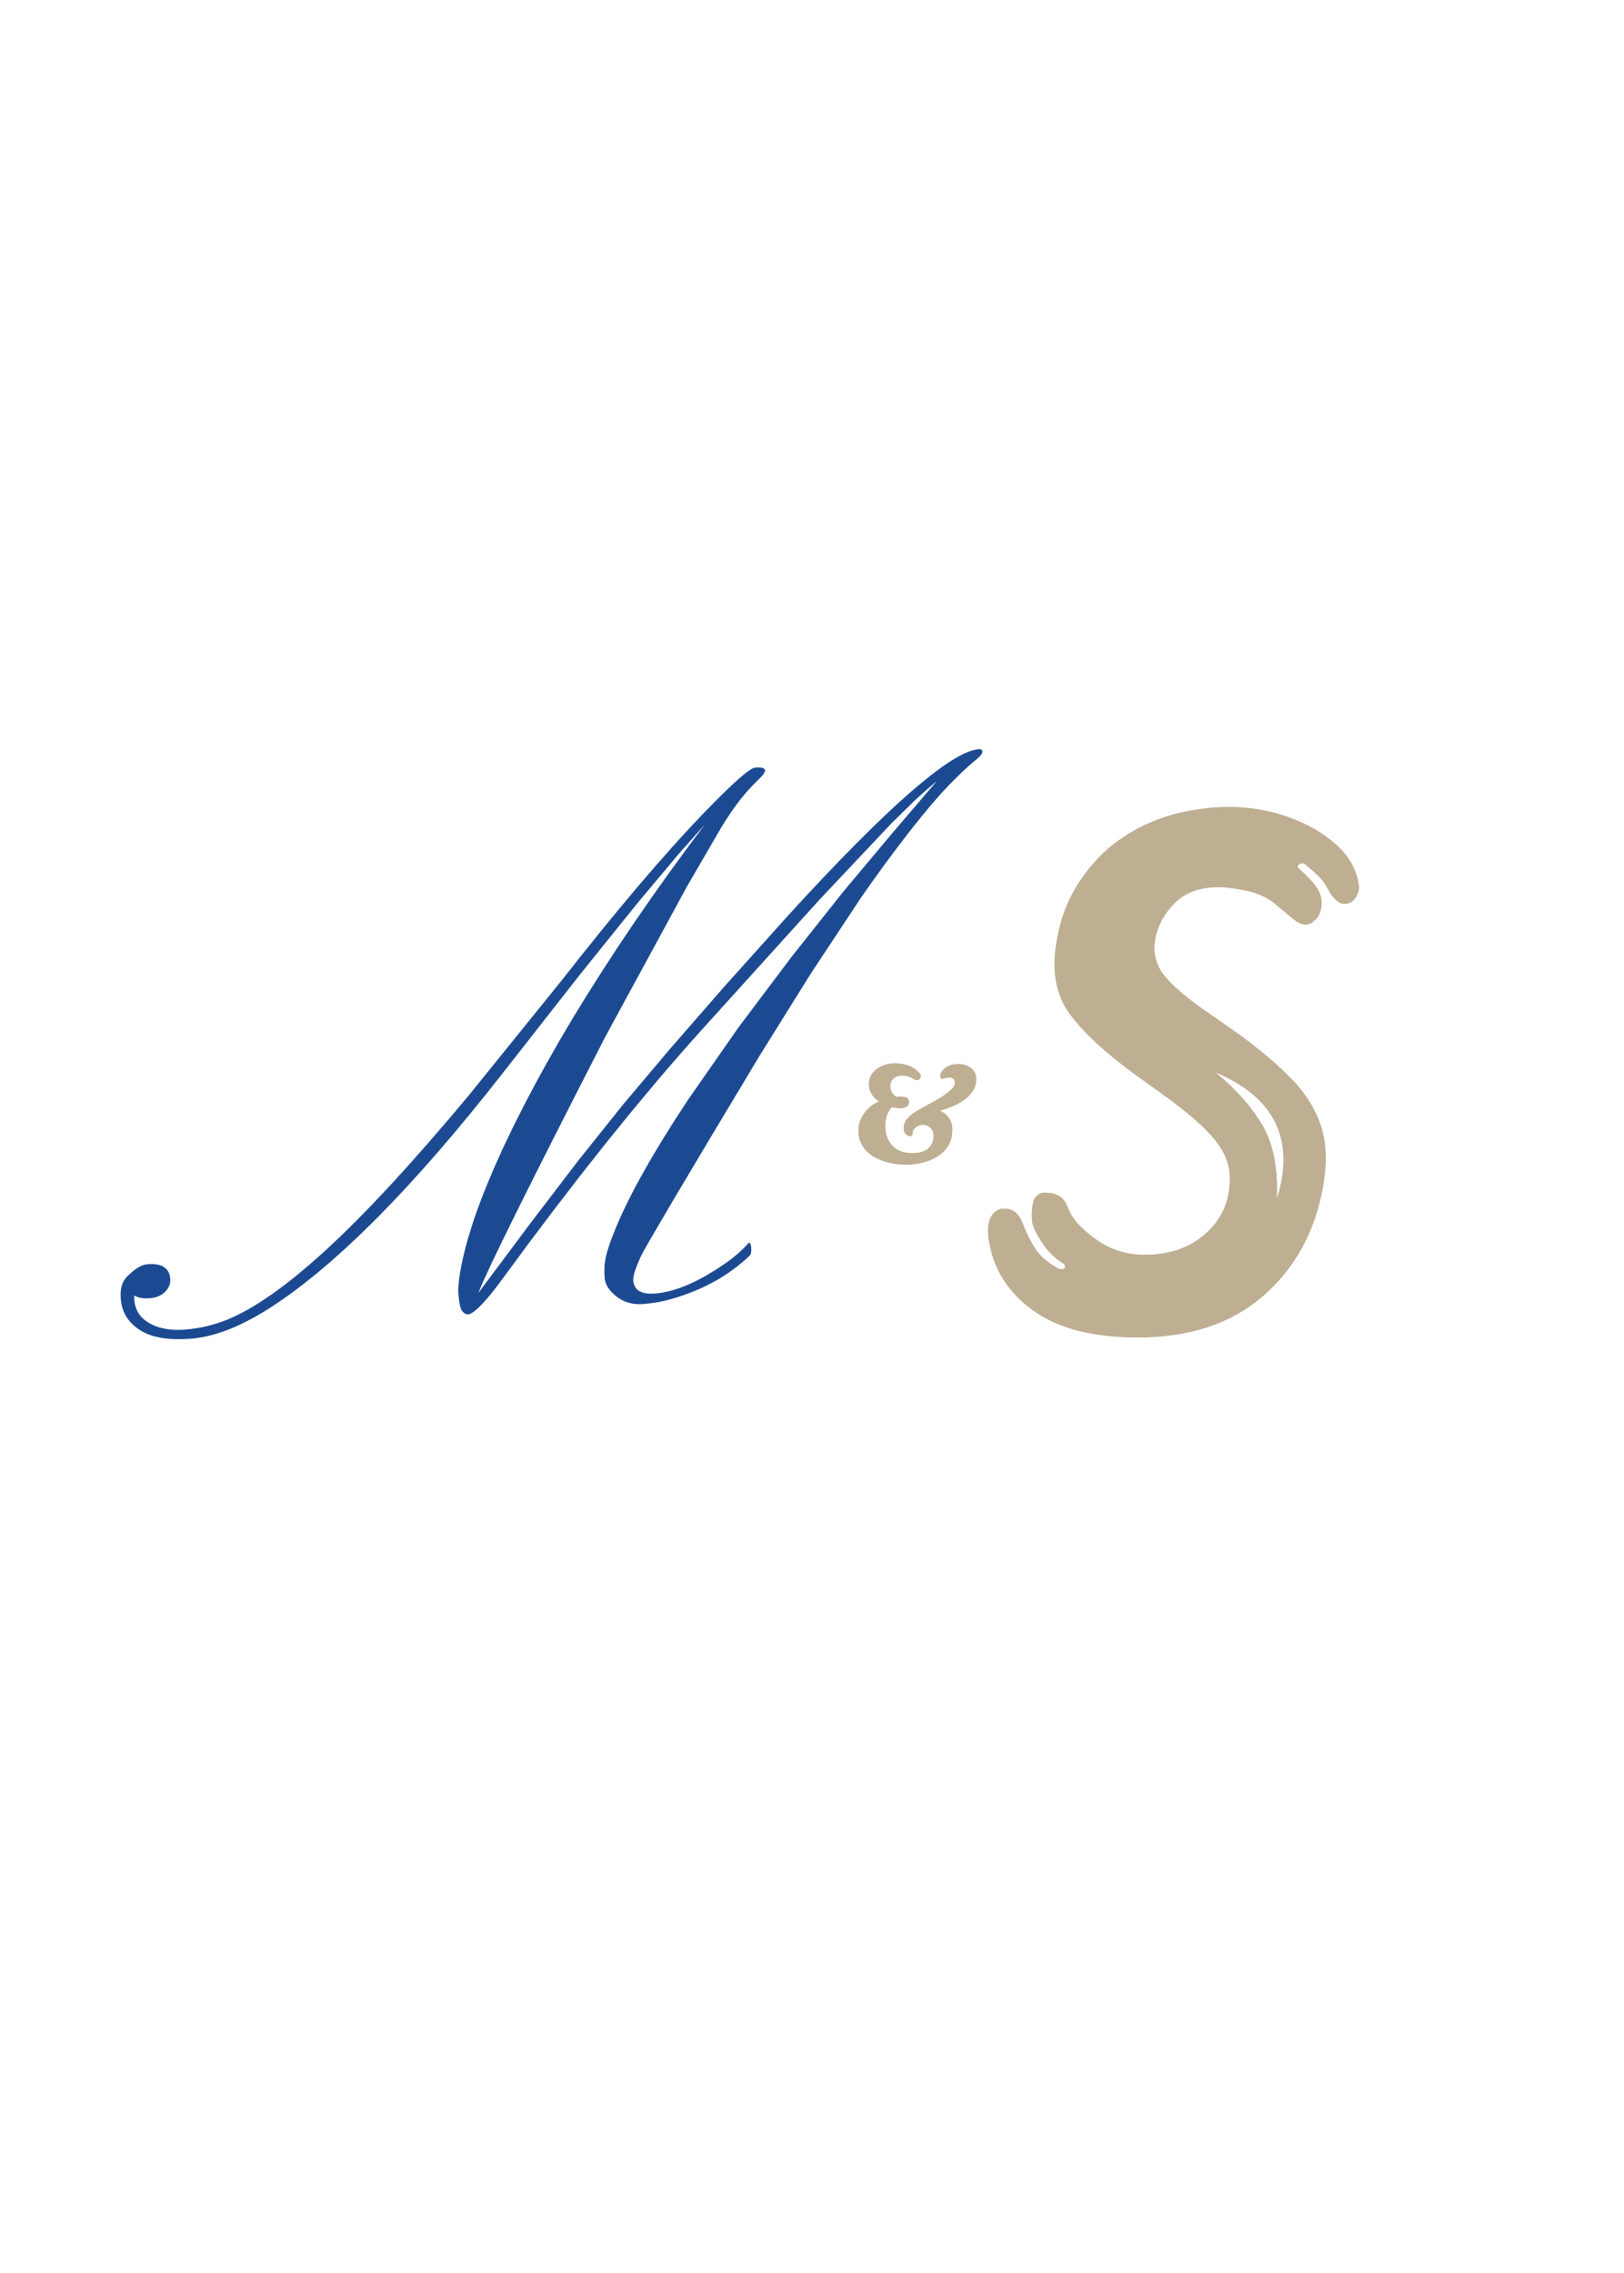
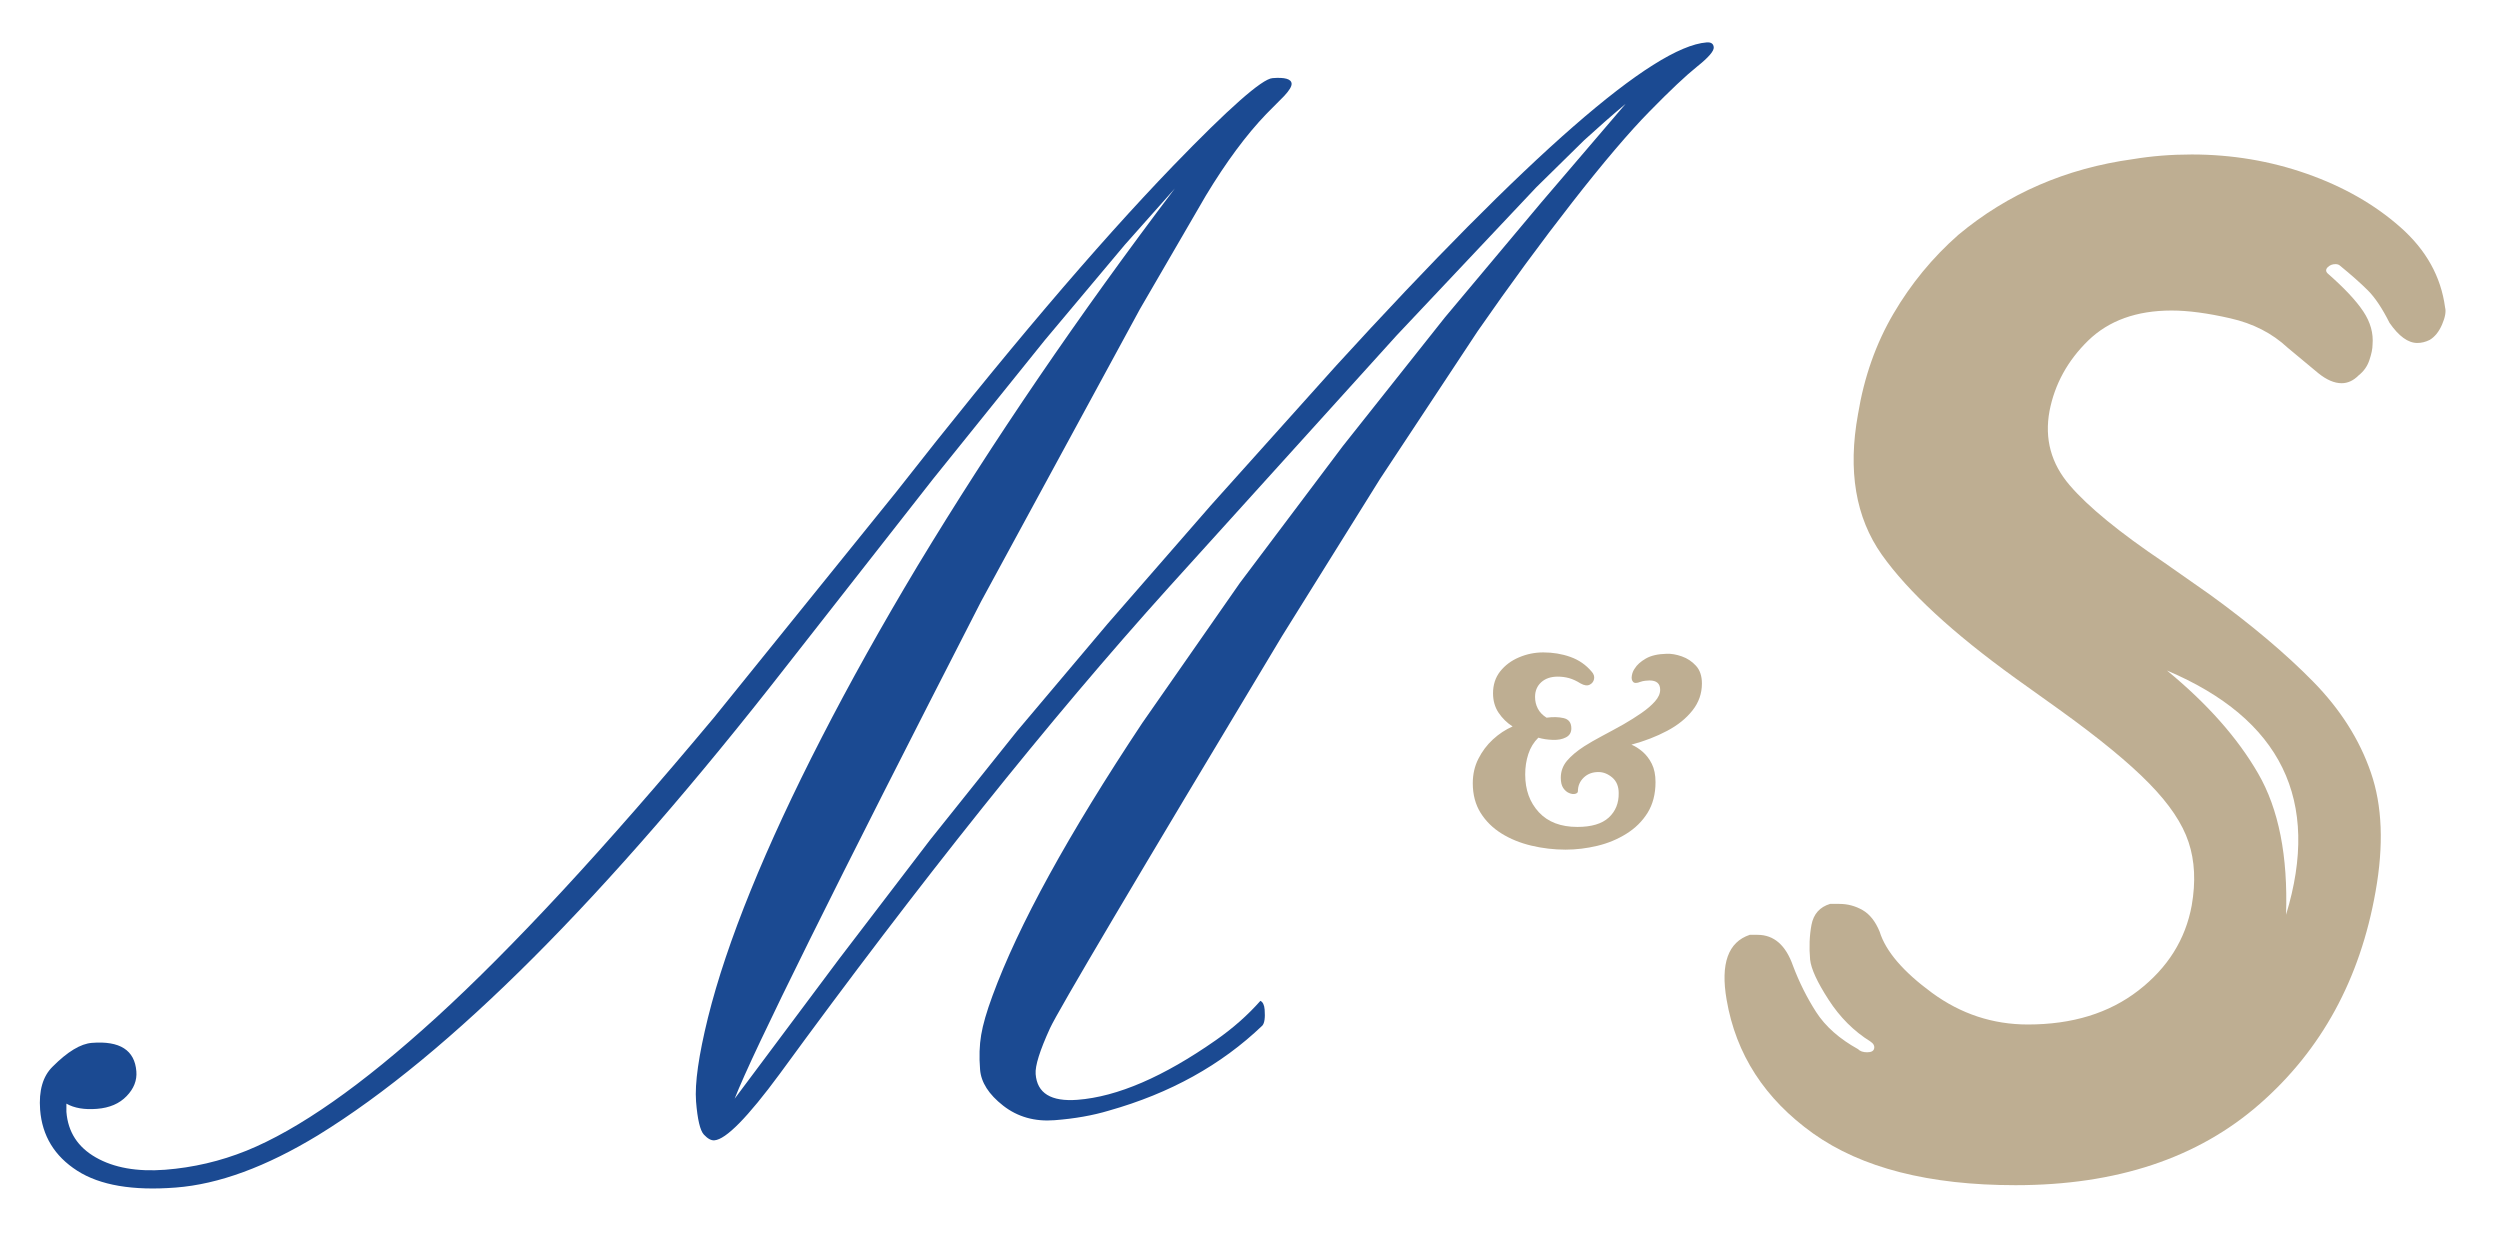
- <svg xmlns="http://www.w3.org/2000/svg" width="480" zoomAndPan="magnify" viewBox="0 0 360 504" height="672" preserveAspectRatio="xMidYMid meet" version="1.0">
+ <svg xmlns="http://www.w3.org/2000/svg" version="1.0" preserveAspectRatio="xMidYMid meet" viewBox="22.185 161.28 285.378 142.128" zoomAndPan="magnify" style="max-height: 500px" width="285.378" height="142.128">
  <defs>
    <g />
  </defs>
-   <g fill="#1b4a92" fill-opacity="1">
+   <g fill-opacity="1" fill="#1b4a92">
    <g transform="translate(51.56173, 296.043)">
      <g>
-         <path d="M 88.844 -12.156 C 89.008 -9.969 90.602 -8.988 93.625 -9.219 C 98.176 -9.57 103.441 -11.844 109.422 -16.031 C 111.359 -17.383 113.051 -18.879 114.5 -20.516 C 114.781 -20.379 114.941 -20.047 114.984 -19.516 C 115.055 -18.578 114.969 -17.969 114.719 -17.688 C 110.02 -13.188 104.18 -9.953 97.203 -7.984 C 95.359 -7.43 93.297 -7.066 91.016 -6.891 C 88.742 -6.711 86.785 -7.266 85.141 -8.547 C 83.492 -9.836 82.613 -11.211 82.5 -12.672 C 82.383 -14.141 82.426 -15.457 82.625 -16.625 C 82.82 -17.801 83.25 -19.281 83.906 -21.062 C 86.852 -29.102 92.555 -39.492 101.016 -52.234 L 112.156 -68.219 L 123.922 -83.859 L 135.562 -98.531 L 146.578 -111.672 L 156.188 -122.906 C 154.719 -121.676 153.145 -120.297 151.469 -118.766 L 145.984 -113.375 L 130.047 -96.469 L 104 -67.672 C 90.457 -52.648 75.664 -34.148 59.625 -12.172 C 55.969 -7.211 53.484 -4.688 52.172 -4.594 C 51.805 -4.562 51.406 -4.781 50.969 -5.25 C 50.539 -5.719 50.242 -6.977 50.078 -9.031 C 49.922 -11.094 50.375 -14.281 51.438 -18.594 C 52.508 -22.906 54.133 -27.742 56.312 -33.109 C 58.488 -38.473 61.188 -44.285 64.406 -50.547 C 67.625 -56.816 71.281 -63.363 75.375 -70.188 C 83.988 -84.438 93.773 -98.789 104.734 -113.25 L 99.016 -106.812 L 89.906 -95.953 L 77.125 -80.078 L 60.438 -58.781 C 39.789 -32.289 21.953 -14.422 6.922 -5.172 C 0.992 -1.566 -4.414 0.422 -9.312 0.797 C -14.219 1.18 -17.969 0.539 -20.562 -1.125 C -23.156 -2.789 -24.566 -5.109 -24.797 -8.078 C -24.961 -10.266 -24.488 -11.906 -23.375 -13 C -21.664 -14.719 -20.164 -15.625 -18.875 -15.719 C -15.688 -15.969 -14 -14.883 -13.812 -12.469 C -13.727 -11.438 -14.098 -10.492 -14.922 -9.641 C -15.742 -8.785 -16.867 -8.301 -18.297 -8.188 C -19.734 -8.07 -20.898 -8.27 -21.797 -8.781 L -21.797 -7.844 C -21.617 -5.551 -20.5 -3.816 -18.438 -2.641 C -16.375 -1.461 -13.738 -0.992 -10.531 -1.234 C -7.32 -1.484 -4.227 -2.207 -1.25 -3.406 C 1.727 -4.613 5.008 -6.473 8.594 -8.984 C 12.188 -11.492 16.148 -14.723 20.484 -18.672 C 24.816 -22.629 29.602 -27.438 34.844 -33.094 C 40.082 -38.75 45.848 -45.344 52.141 -52.875 L 72.906 -78.578 C 85.188 -94.273 95.727 -106.691 104.531 -115.828 C 110.895 -122.41 114.676 -125.75 115.875 -125.844 C 117.289 -125.957 118.02 -125.75 118.062 -125.219 C 118.082 -124.906 117.801 -124.438 117.219 -123.812 L 115.172 -121.75 C 112.891 -119.375 110.586 -116.266 108.266 -112.422 L 100.75 -99.484 L 82.609 -66.094 C 65.922 -33.562 56.547 -14.645 54.484 -9.344 L 66.406 -25.297 L 76.781 -38.875 L 86.688 -51.266 L 97.078 -63.578 L 108.859 -77.094 L 123.141 -93.016 C 145.172 -117.141 159.27 -129.441 165.438 -129.922 C 165.945 -129.961 166.219 -129.773 166.25 -129.359 C 166.281 -128.93 165.648 -128.203 164.359 -127.172 C 163.078 -126.148 161.27 -124.445 158.938 -122.062 C 156.602 -119.688 153.664 -116.234 150.125 -111.703 C 146.594 -107.18 142.984 -102.266 139.297 -96.953 L 128.156 -80.094 L 116.953 -62.125 C 100.203 -34.258 91.379 -19.348 90.484 -17.391 C 89.316 -14.836 88.77 -13.094 88.844 -12.156 Z M 88.844 -12.156 " />
+         <path d="M 88.844 -12.156 C 89.008 -9.969 90.602 -8.988 93.625 -9.219 C 98.176 -9.57 103.441 -11.844 109.422 -16.031 C 111.359 -17.383 113.051 -18.879 114.5 -20.516 C 114.781 -20.379 114.941 -20.047 114.984 -19.516 C 115.055 -18.578 114.969 -17.969 114.719 -17.688 C 110.02 -13.188 104.18 -9.953 97.203 -7.984 C 95.359 -7.43 93.297 -7.066 91.016 -6.891 C 88.742 -6.711 86.785 -7.266 85.141 -8.547 C 83.492 -9.836 82.613 -11.211 82.5 -12.672 C 82.383 -14.141 82.426 -15.457 82.625 -16.625 C 82.82 -17.801 83.25 -19.281 83.906 -21.062 C 86.852 -29.102 92.555 -39.492 101.016 -52.234 L 112.156 -68.219 L 123.922 -83.859 L 135.562 -98.531 L 146.578 -111.672 L 156.188 -122.906 C 154.719 -121.676 153.145 -120.297 151.469 -118.766 L 145.984 -113.375 L 130.047 -96.469 L 104 -67.672 C 90.457 -52.648 75.664 -34.148 59.625 -12.172 C 55.969 -7.211 53.484 -4.688 52.172 -4.594 C 51.805 -4.562 51.406 -4.781 50.969 -5.25 C 50.539 -5.719 50.242 -6.977 50.078 -9.031 C 49.922 -11.094 50.375 -14.281 51.438 -18.594 C 52.508 -22.906 54.133 -27.742 56.312 -33.109 C 58.488 -38.473 61.188 -44.285 64.406 -50.547 C 67.625 -56.816 71.281 -63.363 75.375 -70.188 C 83.988 -84.438 93.773 -98.789 104.734 -113.25 L 99.016 -106.812 L 89.906 -95.953 L 77.125 -80.078 L 60.438 -58.781 C 39.789 -32.289 21.953 -14.422 6.922 -5.172 C 0.992 -1.566 -4.414 0.422 -9.312 0.797 C -14.219 1.18 -17.969 0.539 -20.562 -1.125 C -23.156 -2.789 -24.566 -5.109 -24.797 -8.078 C -24.961 -10.266 -24.488 -11.906 -23.375 -13 C -21.664 -14.719 -20.164 -15.625 -18.875 -15.719 C -15.688 -15.969 -14 -14.883 -13.812 -12.469 C -13.727 -11.438 -14.098 -10.492 -14.922 -9.641 C -15.742 -8.785 -16.867 -8.301 -18.297 -8.188 C -19.734 -8.07 -20.898 -8.27 -21.797 -8.781 L -21.797 -7.844 C -21.617 -5.551 -20.5 -3.816 -18.438 -2.641 C -16.375 -1.461 -13.738 -0.992 -10.531 -1.234 C -7.32 -1.484 -4.227 -2.207 -1.25 -3.406 C 1.727 -4.613 5.008 -6.473 8.594 -8.984 C 12.188 -11.492 16.148 -14.723 20.484 -18.672 C 24.816 -22.629 29.602 -27.438 34.844 -33.094 C 40.082 -38.75 45.848 -45.344 52.141 -52.875 L 72.906 -78.578 C 85.188 -94.273 95.727 -106.691 104.531 -115.828 C 110.895 -122.41 114.676 -125.75 115.875 -125.844 C 117.289 -125.957 118.02 -125.75 118.062 -125.219 C 118.082 -124.906 117.801 -124.438 117.219 -123.812 L 115.172 -121.75 C 112.891 -119.375 110.586 -116.266 108.266 -112.422 L 100.75 -99.484 L 82.609 -66.094 C 65.922 -33.562 56.547 -14.645 54.484 -9.344 L 66.406 -25.297 L 76.781 -38.875 L 86.688 -51.266 L 97.078 -63.578 L 108.859 -77.094 L 123.141 -93.016 C 145.172 -117.141 159.27 -129.441 165.438 -129.922 C 165.945 -129.961 166.219 -129.773 166.25 -129.359 C 166.281 -128.93 165.648 -128.203 164.359 -127.172 C 163.078 -126.148 161.27 -124.445 158.938 -122.062 C 156.602 -119.688 153.664 -116.234 150.125 -111.703 C 146.594 -107.18 142.984 -102.266 139.297 -96.953 L 128.156 -80.094 L 116.953 -62.125 C 100.203 -34.258 91.379 -19.348 90.484 -17.391 C 89.316 -14.836 88.77 -13.094 88.844 -12.156 Z M 88.844 -12.156" />
      </g>
    </g>
  </g>
-   <g fill="#beae92" fill-opacity="1">
+   <g fill-opacity="1" fill="#beae92">
    <g transform="translate(215.0455, 295.5081)">
      <g>
-         <path d="M 4.234 -20.109 C 3.523 -24.223 4.406 -26.691 6.875 -27.516 L 7.766 -27.516 C 9.641 -27.516 10.988 -26.336 11.812 -23.984 C 12.52 -22.109 13.398 -20.348 14.453 -18.703 C 15.516 -17.055 17.109 -15.645 19.234 -14.469 C 19.461 -14.227 19.812 -14.109 20.281 -14.109 C 20.75 -14.109 21.016 -14.254 21.078 -14.547 C 21.141 -14.848 20.992 -15.113 20.641 -15.344 C 18.754 -16.52 17.164 -18.109 15.875 -20.109 C 14.582 -22.109 13.879 -23.633 13.766 -24.688 C 13.641 -26.102 13.691 -27.426 13.922 -28.656 C 14.16 -29.895 14.867 -30.691 16.047 -31.047 L 17.109 -31.047 C 18.047 -31.047 18.926 -30.812 19.75 -30.344 C 20.57 -29.875 21.223 -29.051 21.703 -27.875 C 22.398 -25.633 24.395 -23.305 27.688 -20.891 C 30.977 -18.484 34.625 -17.281 38.625 -17.281 C 43.688 -17.281 47.891 -18.57 51.234 -21.156 C 54.586 -23.75 56.617 -26.988 57.328 -30.875 C 57.797 -33.57 57.676 -35.977 56.969 -38.094 C 56.27 -40.219 54.77 -42.453 52.469 -44.797 C 50.176 -47.148 46.738 -49.973 42.156 -53.266 L 37.219 -56.797 C 30.039 -61.973 24.953 -66.676 21.953 -70.906 C 18.961 -75.145 18.055 -80.492 19.234 -86.953 C 19.93 -91.191 21.281 -95.016 23.281 -98.422 C 25.281 -101.836 27.75 -104.836 30.688 -107.422 C 36.332 -112.129 42.977 -115.008 50.625 -116.062 C 52.738 -116.414 54.973 -116.594 57.328 -116.594 C 61.91 -116.594 66.289 -115.859 70.469 -114.391 C 74.645 -112.922 78.203 -110.891 81.141 -108.297 C 84.078 -105.711 85.781 -102.656 86.25 -99.125 C 86.375 -98.656 86.258 -98.008 85.906 -97.188 C 85.551 -96.363 85.078 -95.773 84.484 -95.422 C 84.016 -95.191 83.547 -95.078 83.078 -95.078 C 82.023 -95.078 80.969 -95.844 79.906 -97.375 C 79.082 -99.02 78.258 -100.254 77.438 -101.078 C 76.613 -101.898 75.555 -102.836 74.266 -103.891 C 74.141 -104.016 73.961 -104.078 73.734 -104.078 C 73.379 -104.078 73.082 -103.957 72.844 -103.719 C 72.613 -103.477 72.613 -103.242 72.844 -103.016 C 74.727 -101.367 76.082 -99.926 76.906 -98.688 C 77.727 -97.457 78.082 -96.191 77.969 -94.891 C 77.969 -94.422 77.848 -93.832 77.609 -93.125 C 77.379 -92.426 76.969 -91.844 76.375 -91.375 C 75.789 -90.781 75.145 -90.484 74.438 -90.484 C 73.613 -90.484 72.727 -90.863 71.781 -91.625 C 70.844 -92.395 69.672 -93.367 68.266 -94.547 C 66.504 -96.191 64.328 -97.305 61.734 -97.891 C 59.148 -98.484 56.914 -98.781 55.031 -98.781 C 51.031 -98.781 47.852 -97.633 45.5 -95.344 C 43.156 -93.051 41.688 -90.375 41.094 -87.312 C 40.508 -84.133 41.273 -81.312 43.391 -78.844 C 45.504 -76.375 49.094 -73.438 54.156 -70.031 L 59.438 -66.328 C 64.145 -62.91 68.055 -59.613 71.172 -56.438 C 74.285 -53.27 76.488 -49.801 77.781 -46.031 C 79.082 -42.27 79.258 -37.742 78.312 -32.453 C 76.551 -22.461 72.141 -14.379 65.078 -8.203 C 58.023 -2.023 48.738 1.062 37.219 1.062 C 27.344 1.062 19.641 -0.906 14.109 -4.844 C 8.586 -8.789 5.297 -13.879 4.234 -20.109 Z M 68.094 -29.812 C 72.082 -42.863 67.551 -52.156 54.5 -57.688 C 59.094 -53.914 62.562 -50 64.906 -45.938 C 67.258 -41.883 68.32 -36.508 68.094 -29.812 Z M 68.094 -29.812 " />
+         <path d="M 4.234 -20.109 C 3.523 -24.223 4.406 -26.691 6.875 -27.516 L 7.766 -27.516 C 9.641 -27.516 10.988 -26.336 11.812 -23.984 C 12.52 -22.109 13.398 -20.348 14.453 -18.703 C 15.516 -17.055 17.109 -15.645 19.234 -14.469 C 19.461 -14.227 19.812 -14.109 20.281 -14.109 C 20.75 -14.109 21.016 -14.254 21.078 -14.547 C 21.141 -14.848 20.992 -15.113 20.641 -15.344 C 18.754 -16.52 17.164 -18.109 15.875 -20.109 C 14.582 -22.109 13.879 -23.633 13.766 -24.688 C 13.641 -26.102 13.691 -27.426 13.922 -28.656 C 14.16 -29.895 14.867 -30.691 16.047 -31.047 L 17.109 -31.047 C 18.047 -31.047 18.926 -30.812 19.75 -30.344 C 20.57 -29.875 21.223 -29.051 21.703 -27.875 C 22.398 -25.633 24.395 -23.305 27.688 -20.891 C 30.977 -18.484 34.625 -17.281 38.625 -17.281 C 43.688 -17.281 47.891 -18.57 51.234 -21.156 C 54.586 -23.75 56.617 -26.988 57.328 -30.875 C 57.797 -33.57 57.676 -35.977 56.969 -38.094 C 56.27 -40.219 54.77 -42.453 52.469 -44.797 C 50.176 -47.148 46.738 -49.973 42.156 -53.266 L 37.219 -56.797 C 30.039 -61.973 24.953 -66.676 21.953 -70.906 C 18.961 -75.145 18.055 -80.492 19.234 -86.953 C 19.93 -91.191 21.281 -95.016 23.281 -98.422 C 25.281 -101.836 27.75 -104.836 30.688 -107.422 C 36.332 -112.129 42.977 -115.008 50.625 -116.062 C 52.738 -116.414 54.973 -116.594 57.328 -116.594 C 61.91 -116.594 66.289 -115.859 70.469 -114.391 C 74.645 -112.922 78.203 -110.891 81.141 -108.297 C 84.078 -105.711 85.781 -102.656 86.25 -99.125 C 86.375 -98.656 86.258 -98.008 85.906 -97.188 C 85.551 -96.363 85.078 -95.773 84.484 -95.422 C 84.016 -95.191 83.547 -95.078 83.078 -95.078 C 82.023 -95.078 80.969 -95.844 79.906 -97.375 C 79.082 -99.02 78.258 -100.254 77.438 -101.078 C 76.613 -101.898 75.555 -102.836 74.266 -103.891 C 74.141 -104.016 73.961 -104.078 73.734 -104.078 C 73.379 -104.078 73.082 -103.957 72.844 -103.719 C 72.613 -103.477 72.613 -103.242 72.844 -103.016 C 74.727 -101.367 76.082 -99.926 76.906 -98.688 C 77.727 -97.457 78.082 -96.191 77.969 -94.891 C 77.969 -94.422 77.848 -93.832 77.609 -93.125 C 77.379 -92.426 76.969 -91.844 76.375 -91.375 C 75.789 -90.781 75.145 -90.484 74.438 -90.484 C 73.613 -90.484 72.727 -90.863 71.781 -91.625 C 70.844 -92.395 69.672 -93.367 68.266 -94.547 C 66.504 -96.191 64.328 -97.305 61.734 -97.891 C 59.148 -98.484 56.914 -98.781 55.031 -98.781 C 51.031 -98.781 47.852 -97.633 45.5 -95.344 C 43.156 -93.051 41.688 -90.375 41.094 -87.312 C 40.508 -84.133 41.273 -81.312 43.391 -78.844 C 45.504 -76.375 49.094 -73.438 54.156 -70.031 L 59.438 -66.328 C 64.145 -62.91 68.055 -59.613 71.172 -56.438 C 74.285 -53.27 76.488 -49.801 77.781 -46.031 C 79.082 -42.27 79.258 -37.742 78.312 -32.453 C 76.551 -22.461 72.141 -14.379 65.078 -8.203 C 58.023 -2.023 48.738 1.062 37.219 1.062 C 27.344 1.062 19.641 -0.906 14.109 -4.844 C 8.586 -8.789 5.297 -13.879 4.234 -20.109 Z M 68.094 -29.812 C 72.082 -42.863 67.551 -52.156 54.5 -57.688 C 59.094 -53.914 62.562 -50 64.906 -45.938 C 67.258 -41.883 68.32 -36.508 68.094 -29.812 Z M 68.094 -29.812" />
      </g>
    </g>
  </g>
-   <g fill="#beae92" fill-opacity="1">
+   <g fill-opacity="1" fill="#beae92">
    <g transform="translate(188.8669, 257.956)">
      <g>
-         <path d="M 12.031 0.312 C 10.707 0.312 9.41 0.16 8.141 -0.141 C 6.867 -0.441 5.727 -0.906 4.719 -1.531 C 3.719 -2.156 2.922 -2.941 2.328 -3.891 C 1.734 -4.848 1.438 -5.973 1.438 -7.266 C 1.438 -8.285 1.648 -9.219 2.078 -10.062 C 2.504 -10.906 3.055 -11.641 3.734 -12.266 C 4.422 -12.898 5.172 -13.395 5.984 -13.75 C 5.336 -14.164 4.801 -14.691 4.375 -15.328 C 3.957 -15.961 3.75 -16.695 3.75 -17.531 C 3.75 -18.508 4.02 -19.344 4.562 -20.031 C 5.113 -20.727 5.832 -21.266 6.719 -21.641 C 7.602 -22.016 8.523 -22.203 9.484 -22.203 C 10.586 -22.203 11.617 -22.031 12.578 -21.688 C 13.547 -21.344 14.352 -20.785 15 -20.016 C 15.25 -19.742 15.344 -19.457 15.281 -19.156 C 15.219 -18.863 15.051 -18.648 14.781 -18.516 C 14.508 -18.379 14.164 -18.426 13.75 -18.656 C 13.289 -18.945 12.852 -19.148 12.438 -19.266 C 12.02 -19.379 11.586 -19.438 11.141 -19.438 C 10.348 -19.438 9.719 -19.223 9.25 -18.797 C 8.781 -18.367 8.547 -17.812 8.547 -17.125 C 8.547 -16.645 8.648 -16.203 8.859 -15.797 C 9.066 -15.391 9.398 -15.039 9.859 -14.75 C 10.586 -14.852 11.238 -14.836 11.812 -14.703 C 12.395 -14.566 12.688 -14.176 12.688 -13.531 C 12.688 -13.051 12.477 -12.707 12.062 -12.5 C 11.656 -12.289 11.156 -12.195 10.562 -12.219 C 9.969 -12.238 9.422 -12.32 8.922 -12.469 C 8.398 -11.957 8.02 -11.336 7.781 -10.609 C 7.539 -9.879 7.422 -9.098 7.422 -8.266 C 7.422 -6.516 7.941 -5.078 8.984 -3.953 C 10.023 -2.836 11.488 -2.281 13.375 -2.281 C 14.977 -2.281 16.172 -2.633 16.953 -3.344 C 17.734 -4.062 18.113 -4.992 18.094 -6.141 C 18.094 -6.91 17.848 -7.504 17.359 -7.922 C 16.867 -8.336 16.344 -8.547 15.781 -8.547 C 15.094 -8.547 14.531 -8.332 14.094 -7.906 C 13.656 -7.477 13.438 -6.961 13.438 -6.359 C 13.438 -6.211 13.336 -6.113 13.141 -6.062 C 12.941 -6.008 12.711 -6.035 12.453 -6.141 C 12.191 -6.242 11.961 -6.438 11.766 -6.719 C 11.578 -7 11.484 -7.391 11.484 -7.891 C 11.484 -8.617 11.719 -9.266 12.188 -9.828 C 12.664 -10.391 13.32 -10.941 14.156 -11.484 C 14.758 -11.867 15.438 -12.258 16.188 -12.656 C 16.938 -13.051 17.758 -13.5 18.656 -14 C 19.375 -14.414 20.051 -14.844 20.688 -15.281 C 21.32 -15.719 21.836 -16.16 22.234 -16.609 C 22.629 -17.055 22.828 -17.5 22.828 -17.938 C 22.828 -18.645 22.422 -19 21.609 -19 C 21.504 -19 21.348 -18.988 21.141 -18.969 C 20.93 -18.945 20.742 -18.906 20.578 -18.844 C 20.16 -18.676 19.879 -18.676 19.734 -18.844 C 19.586 -19.008 19.539 -19.242 19.594 -19.547 C 19.645 -19.859 19.754 -20.129 19.922 -20.359 C 20.172 -20.773 20.594 -21.156 21.188 -21.5 C 21.781 -21.844 22.578 -22.023 23.578 -22.047 C 24.098 -22.066 24.672 -21.969 25.297 -21.75 C 25.922 -21.531 26.457 -21.176 26.906 -20.688 C 27.363 -20.195 27.594 -19.52 27.594 -18.656 C 27.594 -17.508 27.234 -16.484 26.516 -15.578 C 25.805 -14.672 24.844 -13.895 23.625 -13.25 C 22.406 -12.602 21.047 -12.078 19.547 -11.672 C 19.961 -11.504 20.383 -11.238 20.812 -10.875 C 21.238 -10.508 21.594 -10.047 21.875 -9.484 C 22.156 -8.922 22.297 -8.223 22.297 -7.391 C 22.297 -6.035 21.992 -4.867 21.391 -3.891 C 20.785 -2.922 19.977 -2.125 18.969 -1.5 C 17.969 -0.875 16.863 -0.414 15.656 -0.125 C 14.445 0.164 13.238 0.312 12.031 0.312 Z M 12.031 0.312 " />
+         <path d="M 12.031 0.312 C 10.707 0.312 9.41 0.16 8.141 -0.141 C 6.867 -0.441 5.727 -0.906 4.719 -1.531 C 3.719 -2.156 2.922 -2.941 2.328 -3.891 C 1.734 -4.848 1.438 -5.973 1.438 -7.266 C 1.438 -8.285 1.648 -9.219 2.078 -10.062 C 2.504 -10.906 3.055 -11.641 3.734 -12.266 C 4.422 -12.898 5.172 -13.395 5.984 -13.75 C 5.336 -14.164 4.801 -14.691 4.375 -15.328 C 3.957 -15.961 3.75 -16.695 3.75 -17.531 C 3.75 -18.508 4.02 -19.344 4.562 -20.031 C 5.113 -20.727 5.832 -21.266 6.719 -21.641 C 7.602 -22.016 8.523 -22.203 9.484 -22.203 C 10.586 -22.203 11.617 -22.031 12.578 -21.688 C 13.547 -21.344 14.352 -20.785 15 -20.016 C 15.25 -19.742 15.344 -19.457 15.281 -19.156 C 15.219 -18.863 15.051 -18.648 14.781 -18.516 C 14.508 -18.379 14.164 -18.426 13.75 -18.656 C 13.289 -18.945 12.852 -19.148 12.438 -19.266 C 12.02 -19.379 11.586 -19.438 11.141 -19.438 C 10.348 -19.438 9.719 -19.223 9.25 -18.797 C 8.781 -18.367 8.547 -17.812 8.547 -17.125 C 8.547 -16.645 8.648 -16.203 8.859 -15.797 C 9.066 -15.391 9.398 -15.039 9.859 -14.75 C 10.586 -14.852 11.238 -14.836 11.812 -14.703 C 12.395 -14.566 12.688 -14.176 12.688 -13.531 C 12.688 -13.051 12.477 -12.707 12.062 -12.5 C 11.656 -12.289 11.156 -12.195 10.562 -12.219 C 9.969 -12.238 9.422 -12.32 8.922 -12.469 C 8.398 -11.957 8.02 -11.336 7.781 -10.609 C 7.539 -9.879 7.422 -9.098 7.422 -8.266 C 7.422 -6.516 7.941 -5.078 8.984 -3.953 C 10.023 -2.836 11.488 -2.281 13.375 -2.281 C 14.977 -2.281 16.172 -2.633 16.953 -3.344 C 17.734 -4.062 18.113 -4.992 18.094 -6.141 C 18.094 -6.91 17.848 -7.504 17.359 -7.922 C 16.867 -8.336 16.344 -8.547 15.781 -8.547 C 15.094 -8.547 14.531 -8.332 14.094 -7.906 C 13.656 -7.477 13.438 -6.961 13.438 -6.359 C 13.438 -6.211 13.336 -6.113 13.141 -6.062 C 12.941 -6.008 12.711 -6.035 12.453 -6.141 C 12.191 -6.242 11.961 -6.438 11.766 -6.719 C 11.578 -7 11.484 -7.391 11.484 -7.891 C 11.484 -8.617 11.719 -9.266 12.188 -9.828 C 12.664 -10.391 13.32 -10.941 14.156 -11.484 C 14.758 -11.867 15.438 -12.258 16.188 -12.656 C 16.938 -13.051 17.758 -13.5 18.656 -14 C 19.375 -14.414 20.051 -14.844 20.688 -15.281 C 21.32 -15.719 21.836 -16.16 22.234 -16.609 C 22.629 -17.055 22.828 -17.5 22.828 -17.938 C 22.828 -18.645 22.422 -19 21.609 -19 C 21.504 -19 21.348 -18.988 21.141 -18.969 C 20.93 -18.945 20.742 -18.906 20.578 -18.844 C 20.16 -18.676 19.879 -18.676 19.734 -18.844 C 19.586 -19.008 19.539 -19.242 19.594 -19.547 C 19.645 -19.859 19.754 -20.129 19.922 -20.359 C 20.172 -20.773 20.594 -21.156 21.188 -21.5 C 21.781 -21.844 22.578 -22.023 23.578 -22.047 C 24.098 -22.066 24.672 -21.969 25.297 -21.75 C 25.922 -21.531 26.457 -21.176 26.906 -20.688 C 27.363 -20.195 27.594 -19.52 27.594 -18.656 C 27.594 -17.508 27.234 -16.484 26.516 -15.578 C 25.805 -14.672 24.844 -13.895 23.625 -13.25 C 22.406 -12.602 21.047 -12.078 19.547 -11.672 C 19.961 -11.504 20.383 -11.238 20.812 -10.875 C 21.238 -10.508 21.594 -10.047 21.875 -9.484 C 22.156 -8.922 22.297 -8.223 22.297 -7.391 C 22.297 -6.035 21.992 -4.867 21.391 -3.891 C 20.785 -2.922 19.977 -2.125 18.969 -1.5 C 17.969 -0.875 16.863 -0.414 15.656 -0.125 C 14.445 0.164 13.238 0.312 12.031 0.312 Z M 12.031 0.312" />
      </g>
    </g>
  </g>
</svg>
